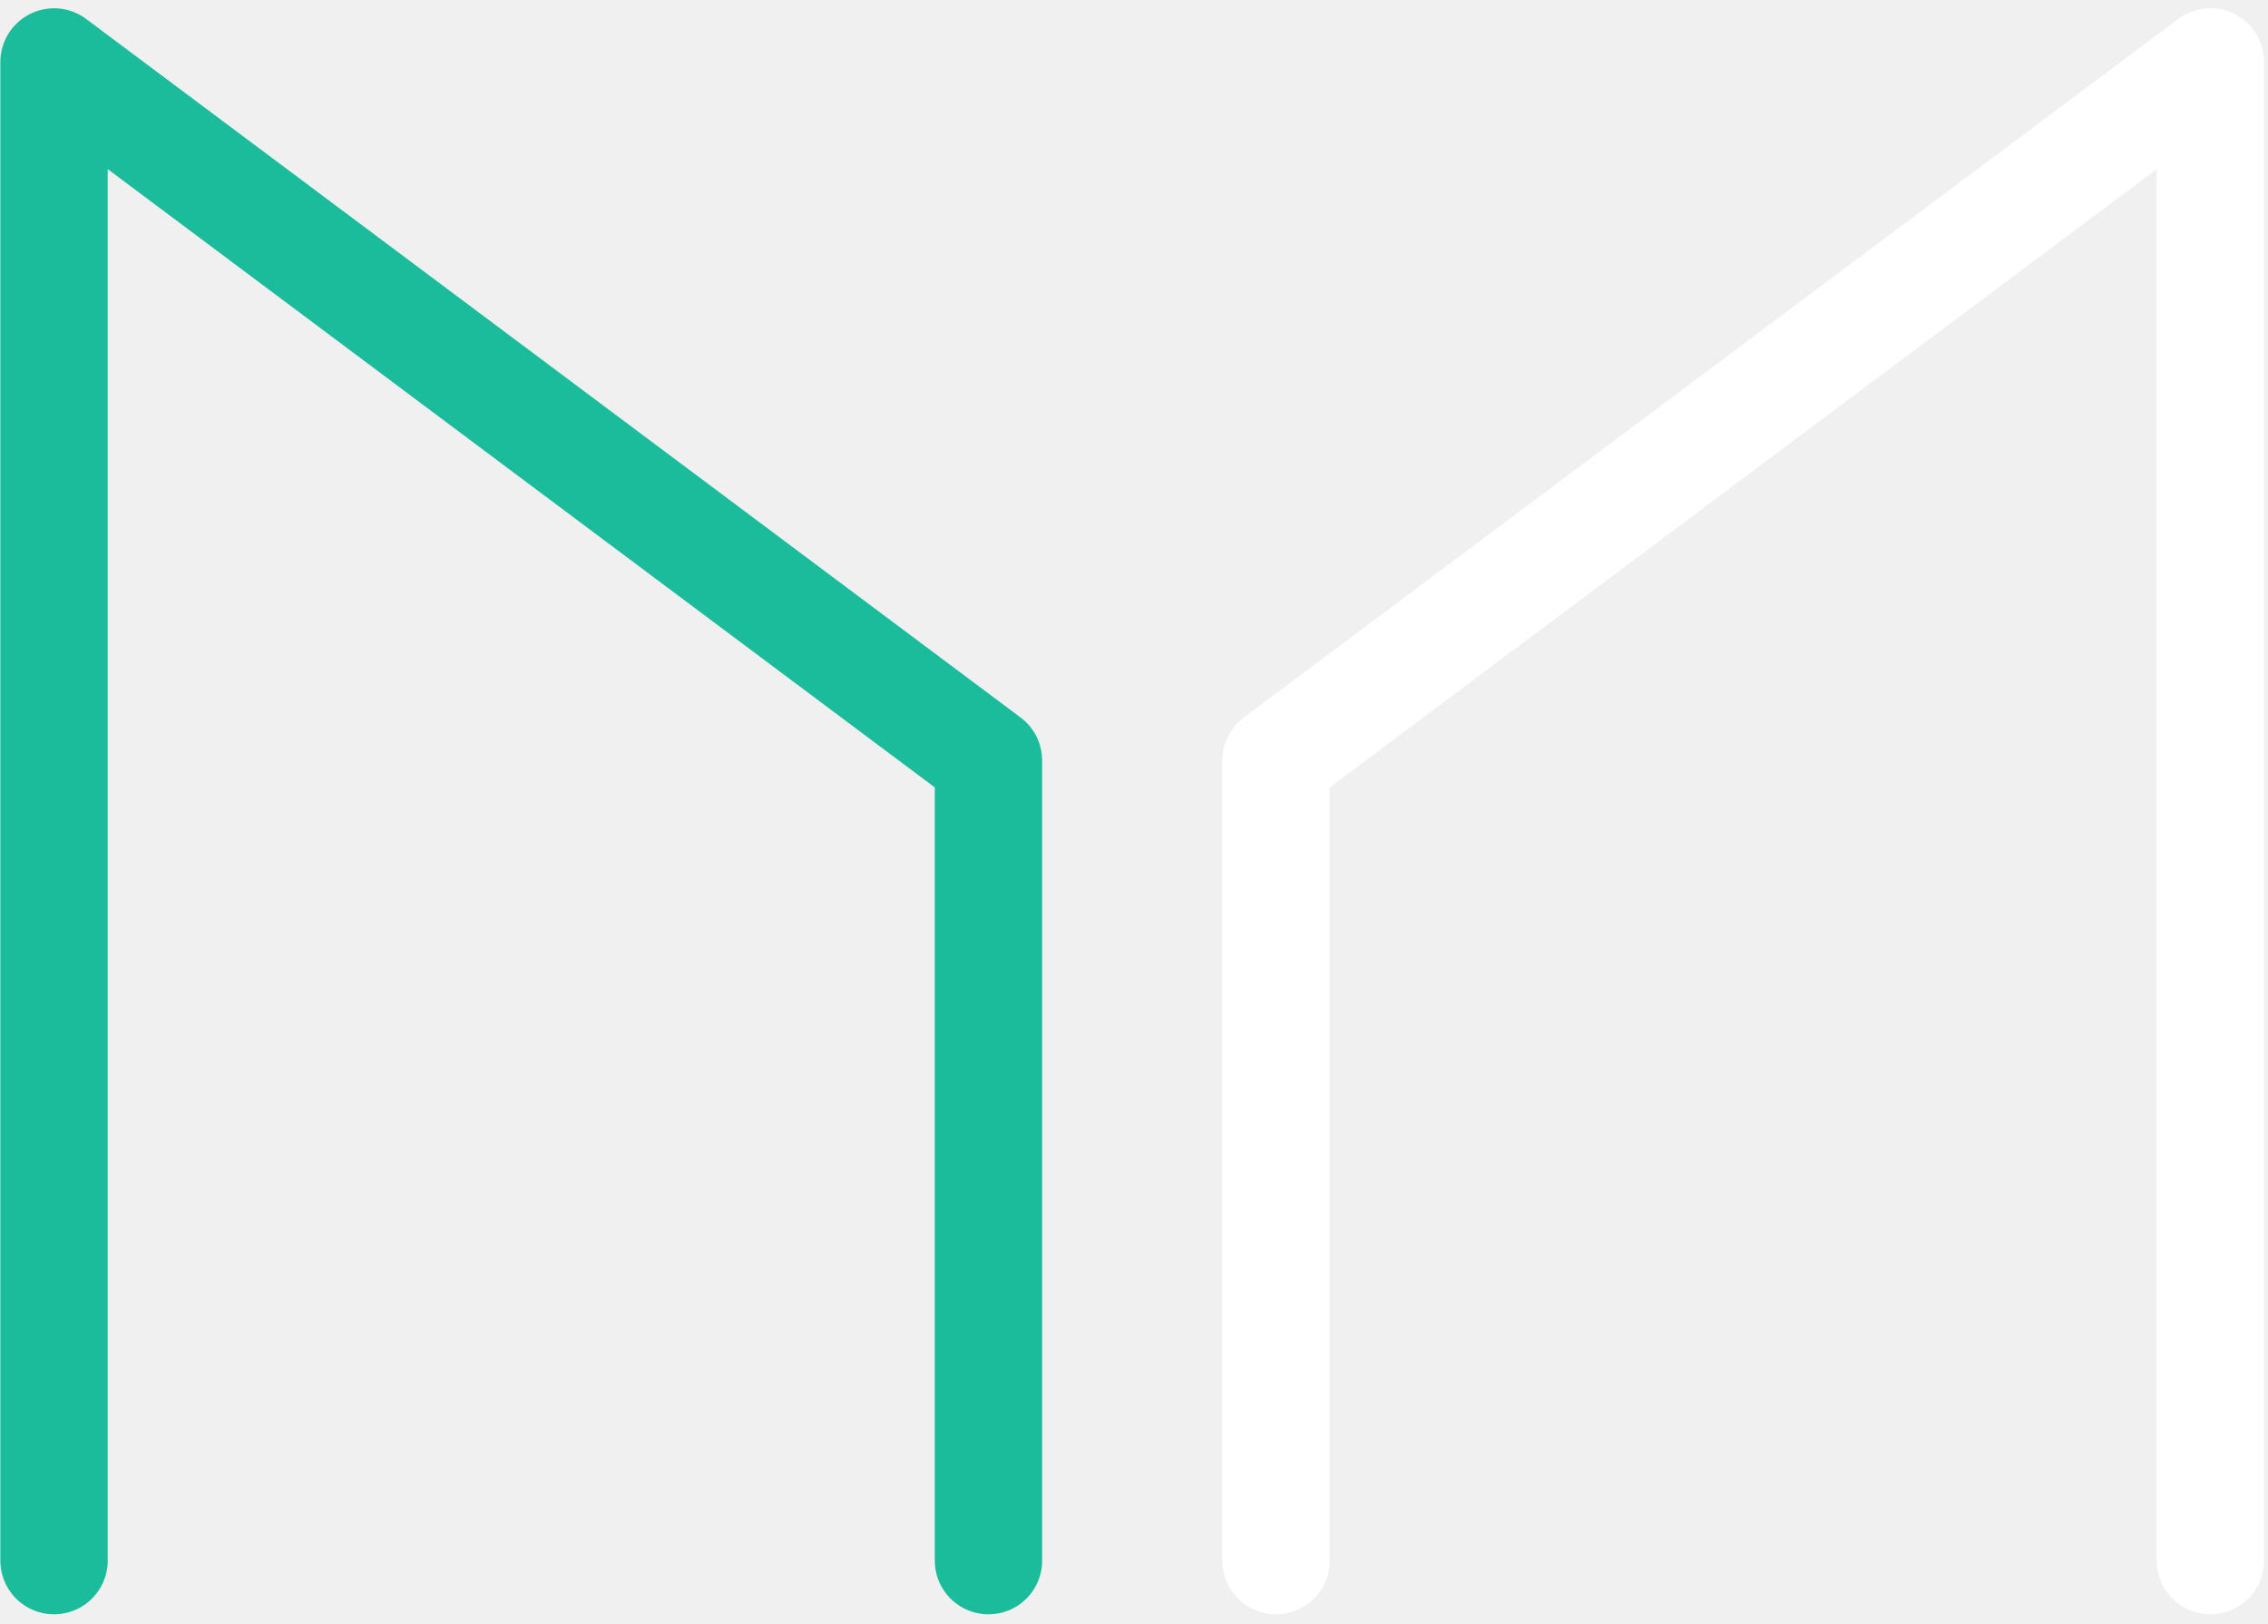
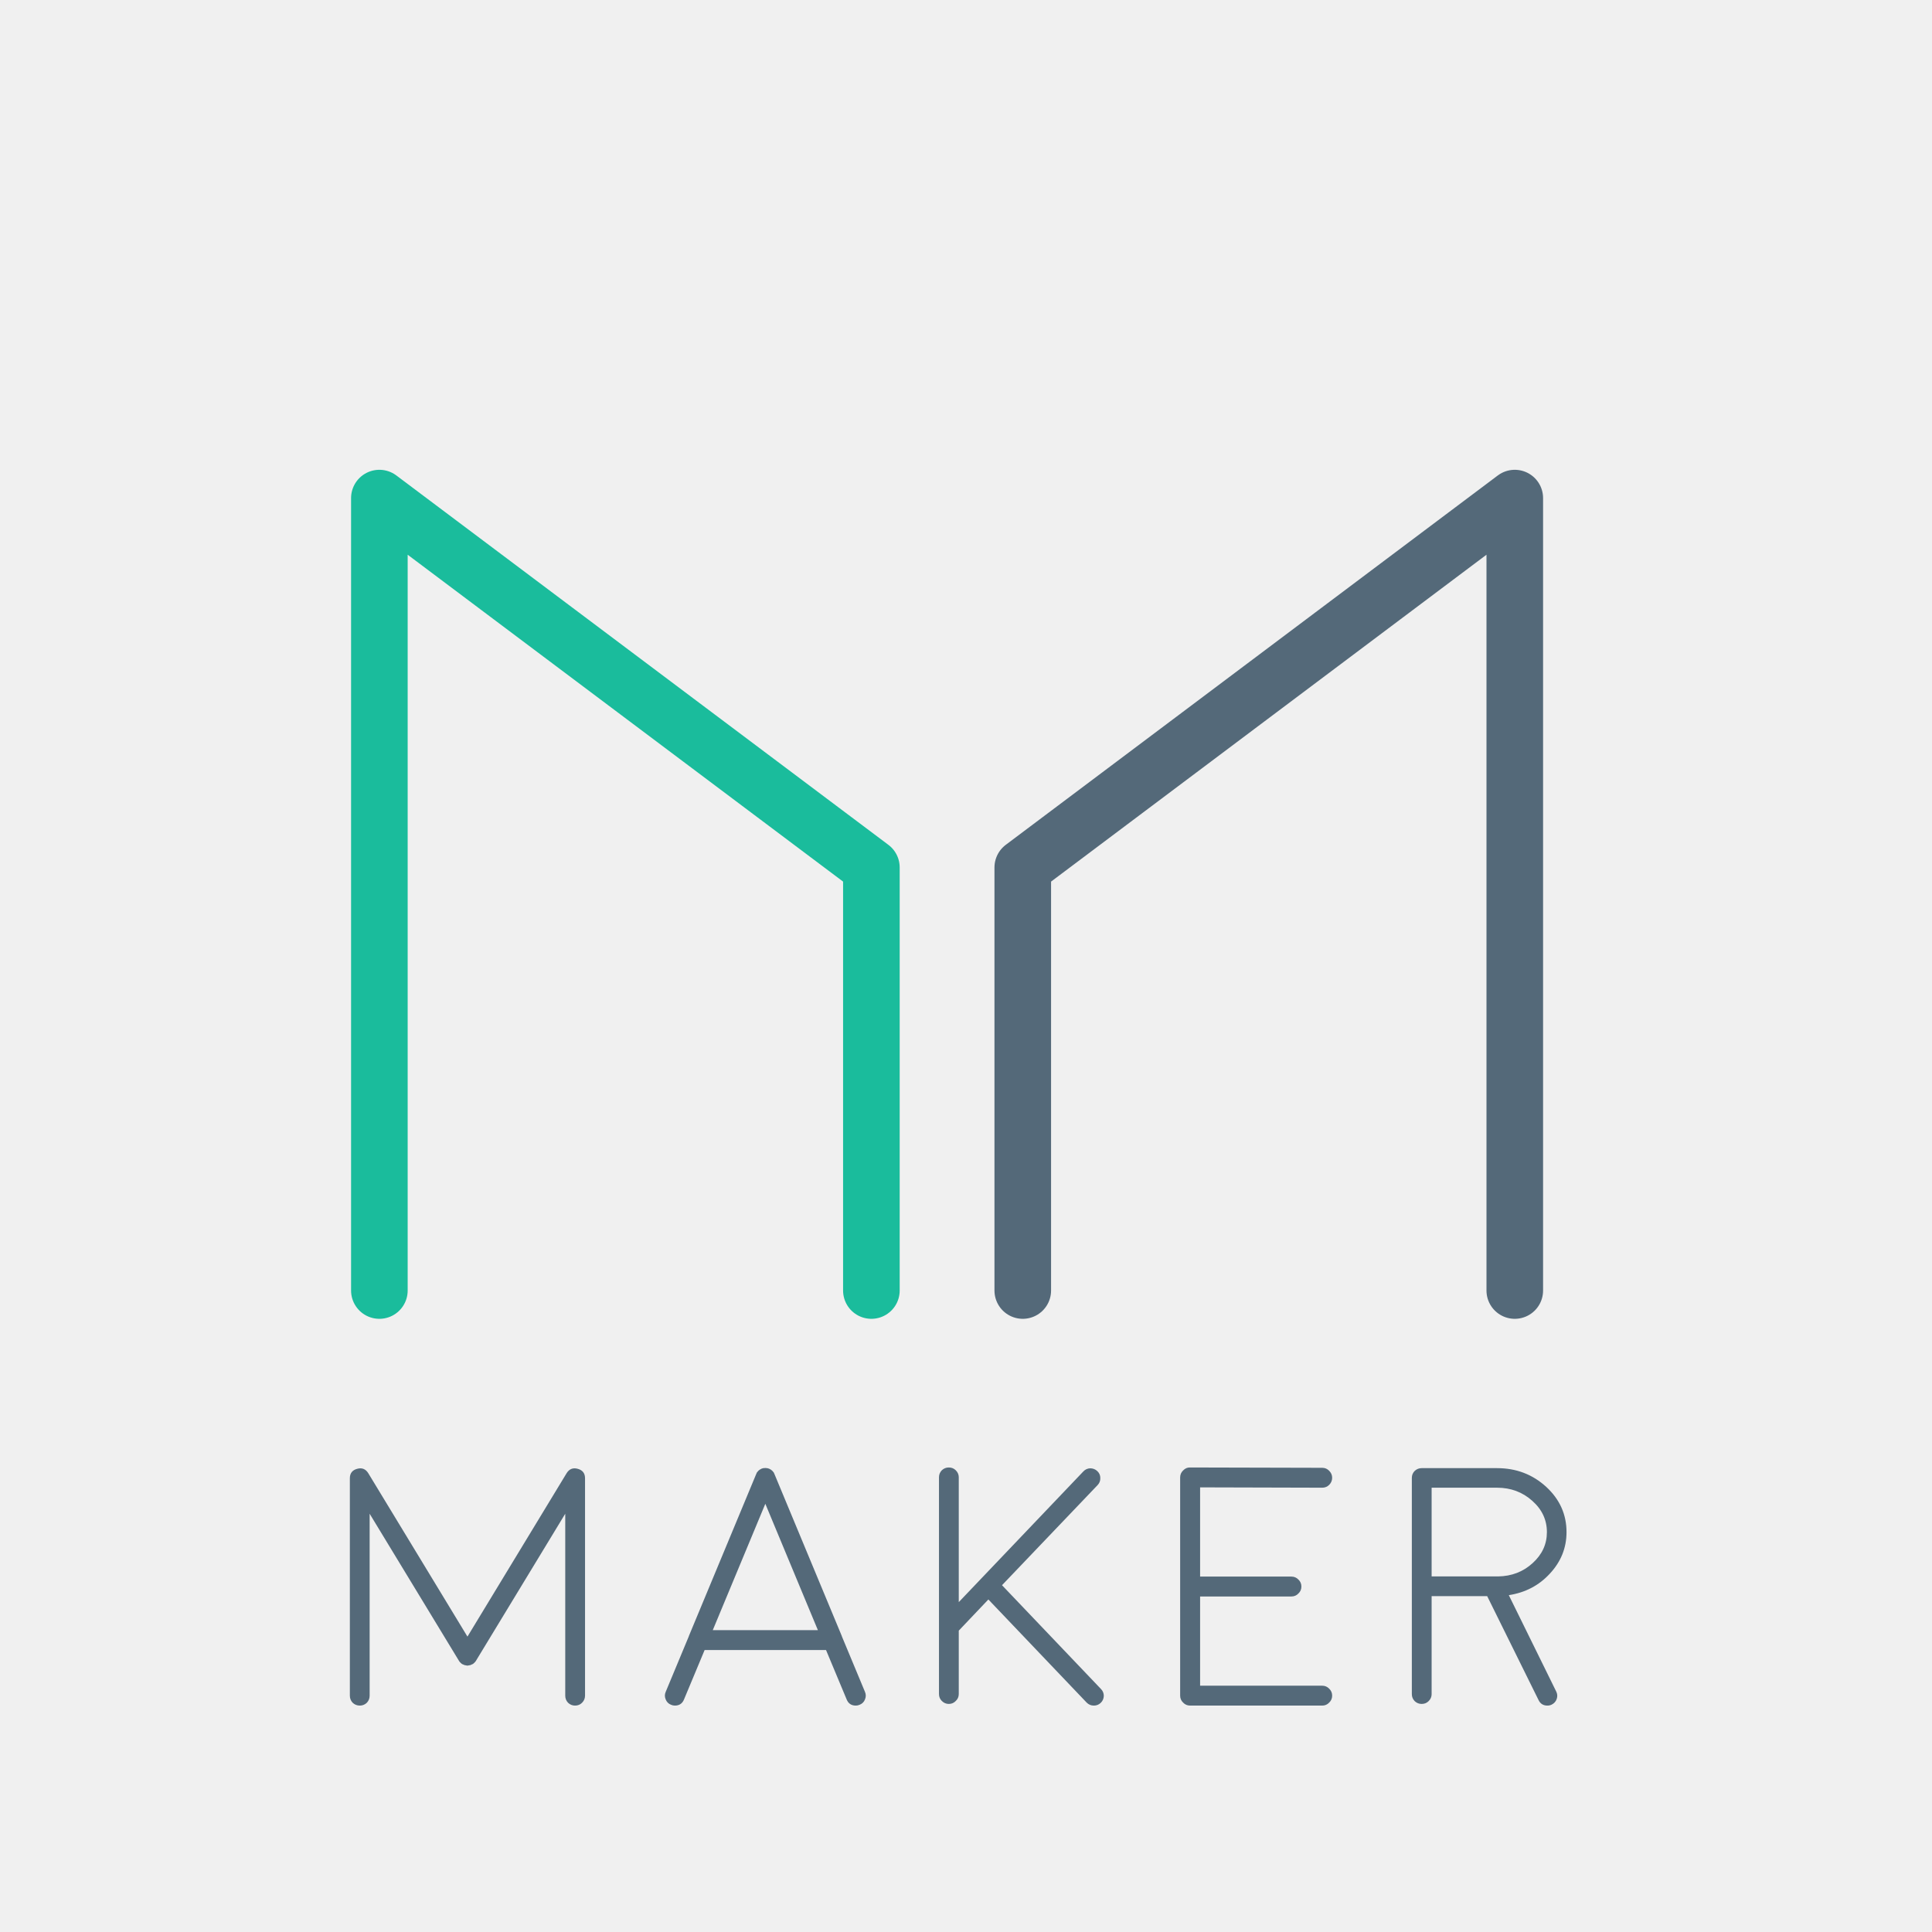
- <svg xmlns="http://www.w3.org/2000/svg" width="183px" height="131px" viewBox="0 0 183 131" version="1.1">
+ <svg xmlns="http://www.w3.org/2000/svg" width="128px" height="128px" viewBox="0 0 128 128" version="1.1">
  <defs />
  <g id="Page-1" stroke="none" stroke-width="1" fill="none" fill-rule="evenodd">
-     <g id="maker-logo-transp" transform="translate(-37, -63)" stroke-linecap="round" stroke-width="8.662" stroke-linejoin="round">
-       <g id="logo-maker" transform="translate(41, 68)">
-         <g id="Path-3-Copy-4-+-Path-3-Copy-5-Copy" transform="translate(0.359913, 0)">
-           <path d="M75.397,120.914 L75.397,56.359 L0,0 L0,120.914" id="Path-3-Copy-4" stroke="#1ABC9C" />
-           <path d="M173.992,120.914 L173.992,56.359 L98.596,0 L98.596,120.914" id="Path-3-Copy-5" stroke="#FFFFFF" transform="translate(136.2939, 60.45703) scale(-1, 1) translate(-136.2939, -60.45703) " />
+     <g id="128">
+       <g id="logo-maker" transform="translate(22, 33)">
+         <g id="Path-3-Copy-4-+-Path-3-Copy-5-Copy" transform="translate(3.134328, 0)" stroke-width="3.75" stroke-linecap="round" stroke-linejoin="round">
+           <path d="M32.597,52.5 L32.597,24.471 L0,0 L0,52.5" id="Path-3-Copy-4" stroke="#1ABC9C" />
+           <path d="M75.224,52.5 L75.224,24.471 L42.627,0 L42.627,52.5" id="Path-3-Copy-5" stroke="#546979" transform="translate(58.92537, 26.25) scale(-1, 1) translate(-58.92537, -26.25) " />
        </g>
+         <path d="M2.49,67.289 L8.408,77.034 C8.408,77.034 8.411,77.037 8.419,77.045 L8.419,77.056 C8.433,77.07 8.448,77.089 8.463,77.111 C8.477,77.125 8.492,77.14 8.507,77.155 C8.521,77.169 8.536,77.184 8.551,77.198 C8.573,77.213 8.591,77.228 8.606,77.242 C8.643,77.264 8.65,77.268 8.628,77.253 C8.635,77.253 8.639,77.257 8.639,77.264 L8.661,77.264 C8.683,77.279 8.705,77.29 8.727,77.297 C8.742,77.305 8.76,77.312 8.782,77.319 C8.804,77.327 8.826,77.33 8.848,77.33 C8.863,77.338 8.881,77.341 8.903,77.341 C8.925,77.349 8.948,77.352 8.97,77.352 C8.992,77.352 9.014,77.349 9.036,77.341 C9.058,77.341 9.076,77.338 9.091,77.33 C9.113,77.33 9.135,77.327 9.157,77.319 C9.179,77.312 9.197,77.305 9.212,77.297 C9.234,77.29 9.256,77.279 9.278,77.264 C9.307,77.25 9.319,77.246 9.311,77.253 C9.289,77.268 9.296,77.264 9.333,77.242 C9.348,77.228 9.366,77.213 9.388,77.198 C9.403,77.184 9.418,77.169 9.432,77.155 C9.44,77.147 9.454,77.133 9.476,77.111 C9.491,77.089 9.506,77.07 9.521,77.056 L9.521,77.045 C9.528,77.037 9.532,77.034 9.532,77.034 L15.449,67.289 L15.449,79.341 C15.449,79.524 15.511,79.681 15.636,79.813 C15.768,79.938 15.923,80 16.099,80 C16.283,80 16.437,79.938 16.562,79.813 C16.694,79.681 16.76,79.524 16.76,79.341 L16.76,64.938 C16.76,64.608 16.598,64.399 16.275,64.312 C15.959,64.224 15.713,64.323 15.537,64.608 L8.97,75.43 L2.402,64.608 C2.226,64.323 1.98,64.224 1.664,64.312 C1.341,64.399 1.179,64.608 1.179,64.938 L1.179,79.341 C1.179,79.524 1.241,79.681 1.366,79.813 C1.499,79.938 1.657,80 1.84,80 C2.017,80 2.171,79.938 2.303,79.813 C2.428,79.681 2.49,79.524 2.49,79.341 L2.49,67.289 Z M25.223,75.001 L28.705,66.63 L32.187,75.001 L25.223,75.001 Z M22.711,80 C23.005,80 23.207,79.865 23.317,79.594 L24.683,76.32 L32.727,76.32 L34.094,79.594 C34.204,79.865 34.406,80 34.7,80 C34.788,80 34.872,79.982 34.953,79.945 C35.122,79.879 35.24,79.762 35.306,79.594 C35.379,79.425 35.379,79.257 35.306,79.088 L33.774,75.408 L33.774,75.397 L29.311,64.663 C29.297,64.626 29.278,64.586 29.256,64.542 C29.256,64.55 29.242,64.535 29.212,64.498 C29.19,64.469 29.175,64.451 29.168,64.443 C29.161,64.443 29.142,64.429 29.113,64.399 C29.084,64.377 29.069,64.366 29.069,64.366 C28.995,64.315 28.915,64.282 28.827,64.268 C28.834,64.268 28.815,64.268 28.771,64.268 C28.735,64.26 28.713,64.257 28.705,64.257 C28.698,64.257 28.672,64.26 28.628,64.268 L28.573,64.268 C28.492,64.282 28.415,64.315 28.342,64.366 C28.349,64.359 28.334,64.37 28.298,64.399 C28.268,64.421 28.25,64.436 28.243,64.443 C28.235,64.451 28.22,64.469 28.198,64.498 C28.169,64.528 28.154,64.542 28.154,64.542 C28.132,64.586 28.114,64.626 28.099,64.663 L23.637,75.397 L23.637,75.408 L22.105,79.088 C22.031,79.257 22.031,79.425 22.105,79.594 C22.171,79.762 22.289,79.879 22.457,79.945 C22.538,79.982 22.623,80 22.711,80 L22.711,80 Z M41.323,79.692 C41.455,79.568 41.521,79.414 41.521,79.231 L41.521,75.034 L43.482,72.969 L49.995,79.802 C50.127,79.934 50.285,80 50.469,80 C50.645,80 50.795,79.941 50.92,79.824 C51.053,79.7 51.122,79.546 51.13,79.363 C51.13,79.18 51.067,79.026 50.942,78.901 L44.386,72.024 L50.722,65.388 C50.847,65.256 50.906,65.099 50.898,64.916 C50.898,64.74 50.832,64.59 50.7,64.465 C50.568,64.341 50.41,64.279 50.226,64.279 C50.05,64.286 49.899,64.355 49.774,64.487 L41.521,73.145 L41.521,64.872 C41.521,64.696 41.455,64.542 41.323,64.41 C41.198,64.286 41.044,64.224 40.86,64.224 C40.684,64.224 40.529,64.286 40.397,64.41 C40.272,64.542 40.21,64.696 40.21,64.872 L40.21,79.231 C40.21,79.414 40.272,79.568 40.397,79.692 C40.529,79.824 40.684,79.89 40.86,79.89 C41.044,79.89 41.198,79.824 41.323,79.692 L41.323,79.692 Z M65.598,80 C65.782,80 65.936,79.934 66.061,79.802 C66.193,79.678 66.259,79.524 66.259,79.341 C66.259,79.158 66.193,79.004 66.061,78.879 C65.936,78.748 65.782,78.682 65.598,78.682 L57.51,78.682 L57.51,72.771 L63.56,72.771 C63.743,72.771 63.898,72.705 64.023,72.573 C64.155,72.449 64.221,72.295 64.221,72.112 C64.221,71.929 64.155,71.775 64.023,71.65 C63.898,71.519 63.743,71.453 63.56,71.453 L57.51,71.453 L57.51,65.542 L65.598,65.564 C65.782,65.564 65.936,65.502 66.061,65.377 C66.193,65.245 66.259,65.088 66.259,64.905 C66.259,64.729 66.193,64.575 66.061,64.443 C65.936,64.312 65.782,64.246 65.598,64.246 L56.849,64.224 C56.673,64.216 56.519,64.282 56.386,64.421 C56.254,64.546 56.188,64.7 56.188,64.883 L56.188,79.341 C56.188,79.524 56.254,79.678 56.386,79.802 C56.511,79.934 56.665,80 56.849,80 L65.598,80 Z M79.538,70.563 C78.914,71.134 78.153,71.427 77.257,71.442 L72.849,71.442 L72.849,65.564 L77.18,65.564 C78.091,65.564 78.869,65.853 79.516,66.432 C80.162,67.003 80.486,67.695 80.486,68.508 C80.486,69.307 80.17,69.991 79.538,70.563 L79.538,70.563 Z M72.188,64.268 C72.012,64.268 71.858,64.33 71.725,64.454 C71.601,64.579 71.538,64.733 71.538,64.916 L71.538,79.242 C71.538,79.418 71.601,79.572 71.725,79.703 C71.858,79.828 72.012,79.89 72.188,79.89 C72.372,79.89 72.526,79.828 72.651,79.703 C72.783,79.572 72.849,79.418 72.849,79.242 L72.849,72.749 L76.53,72.749 L79.935,79.637 C80.052,79.879 80.247,80 80.519,80 C80.622,80 80.717,79.978 80.805,79.934 C80.967,79.854 81.077,79.729 81.136,79.561 C81.195,79.392 81.184,79.227 81.103,79.066 L77.962,72.683 C79.057,72.515 79.964,72.039 80.684,71.255 C81.419,70.464 81.786,69.548 81.786,68.508 C81.786,67.336 81.338,66.337 80.442,65.509 C79.538,64.681 78.451,64.268 77.18,64.268 L72.188,64.268 Z" id="Maker" fill="#546979" />
      </g>
    </g>
  </g>
</svg>
